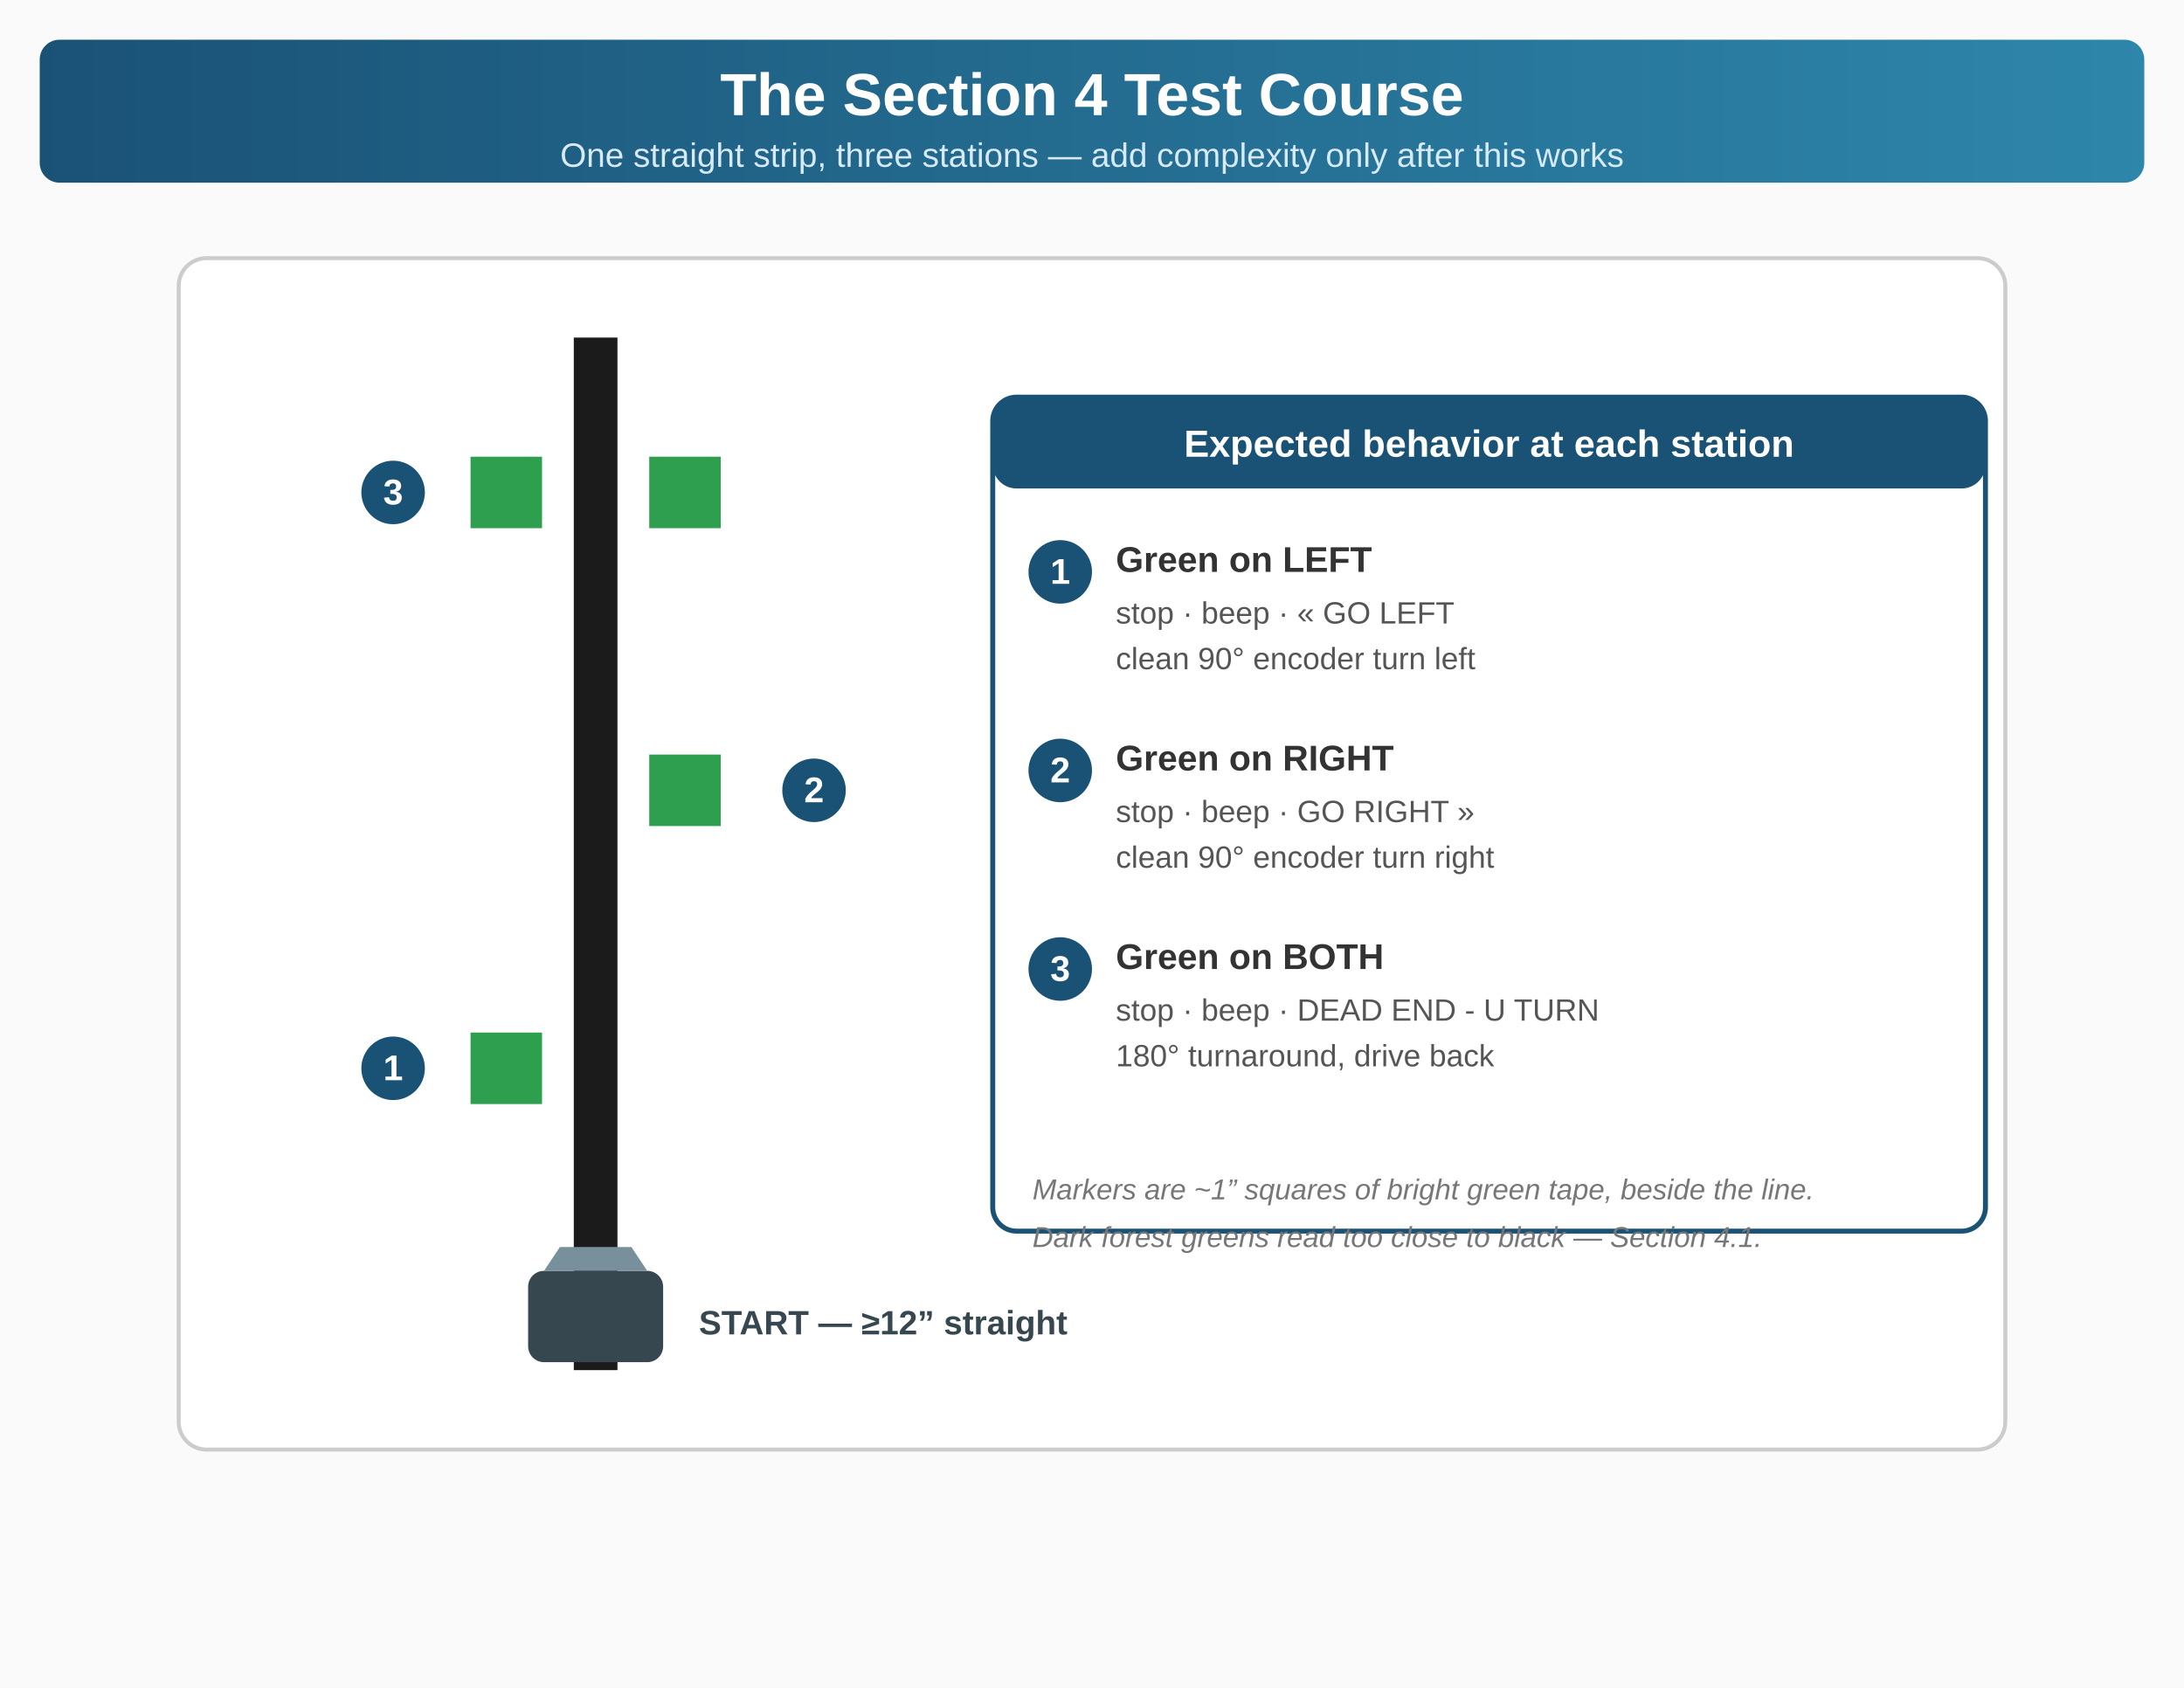
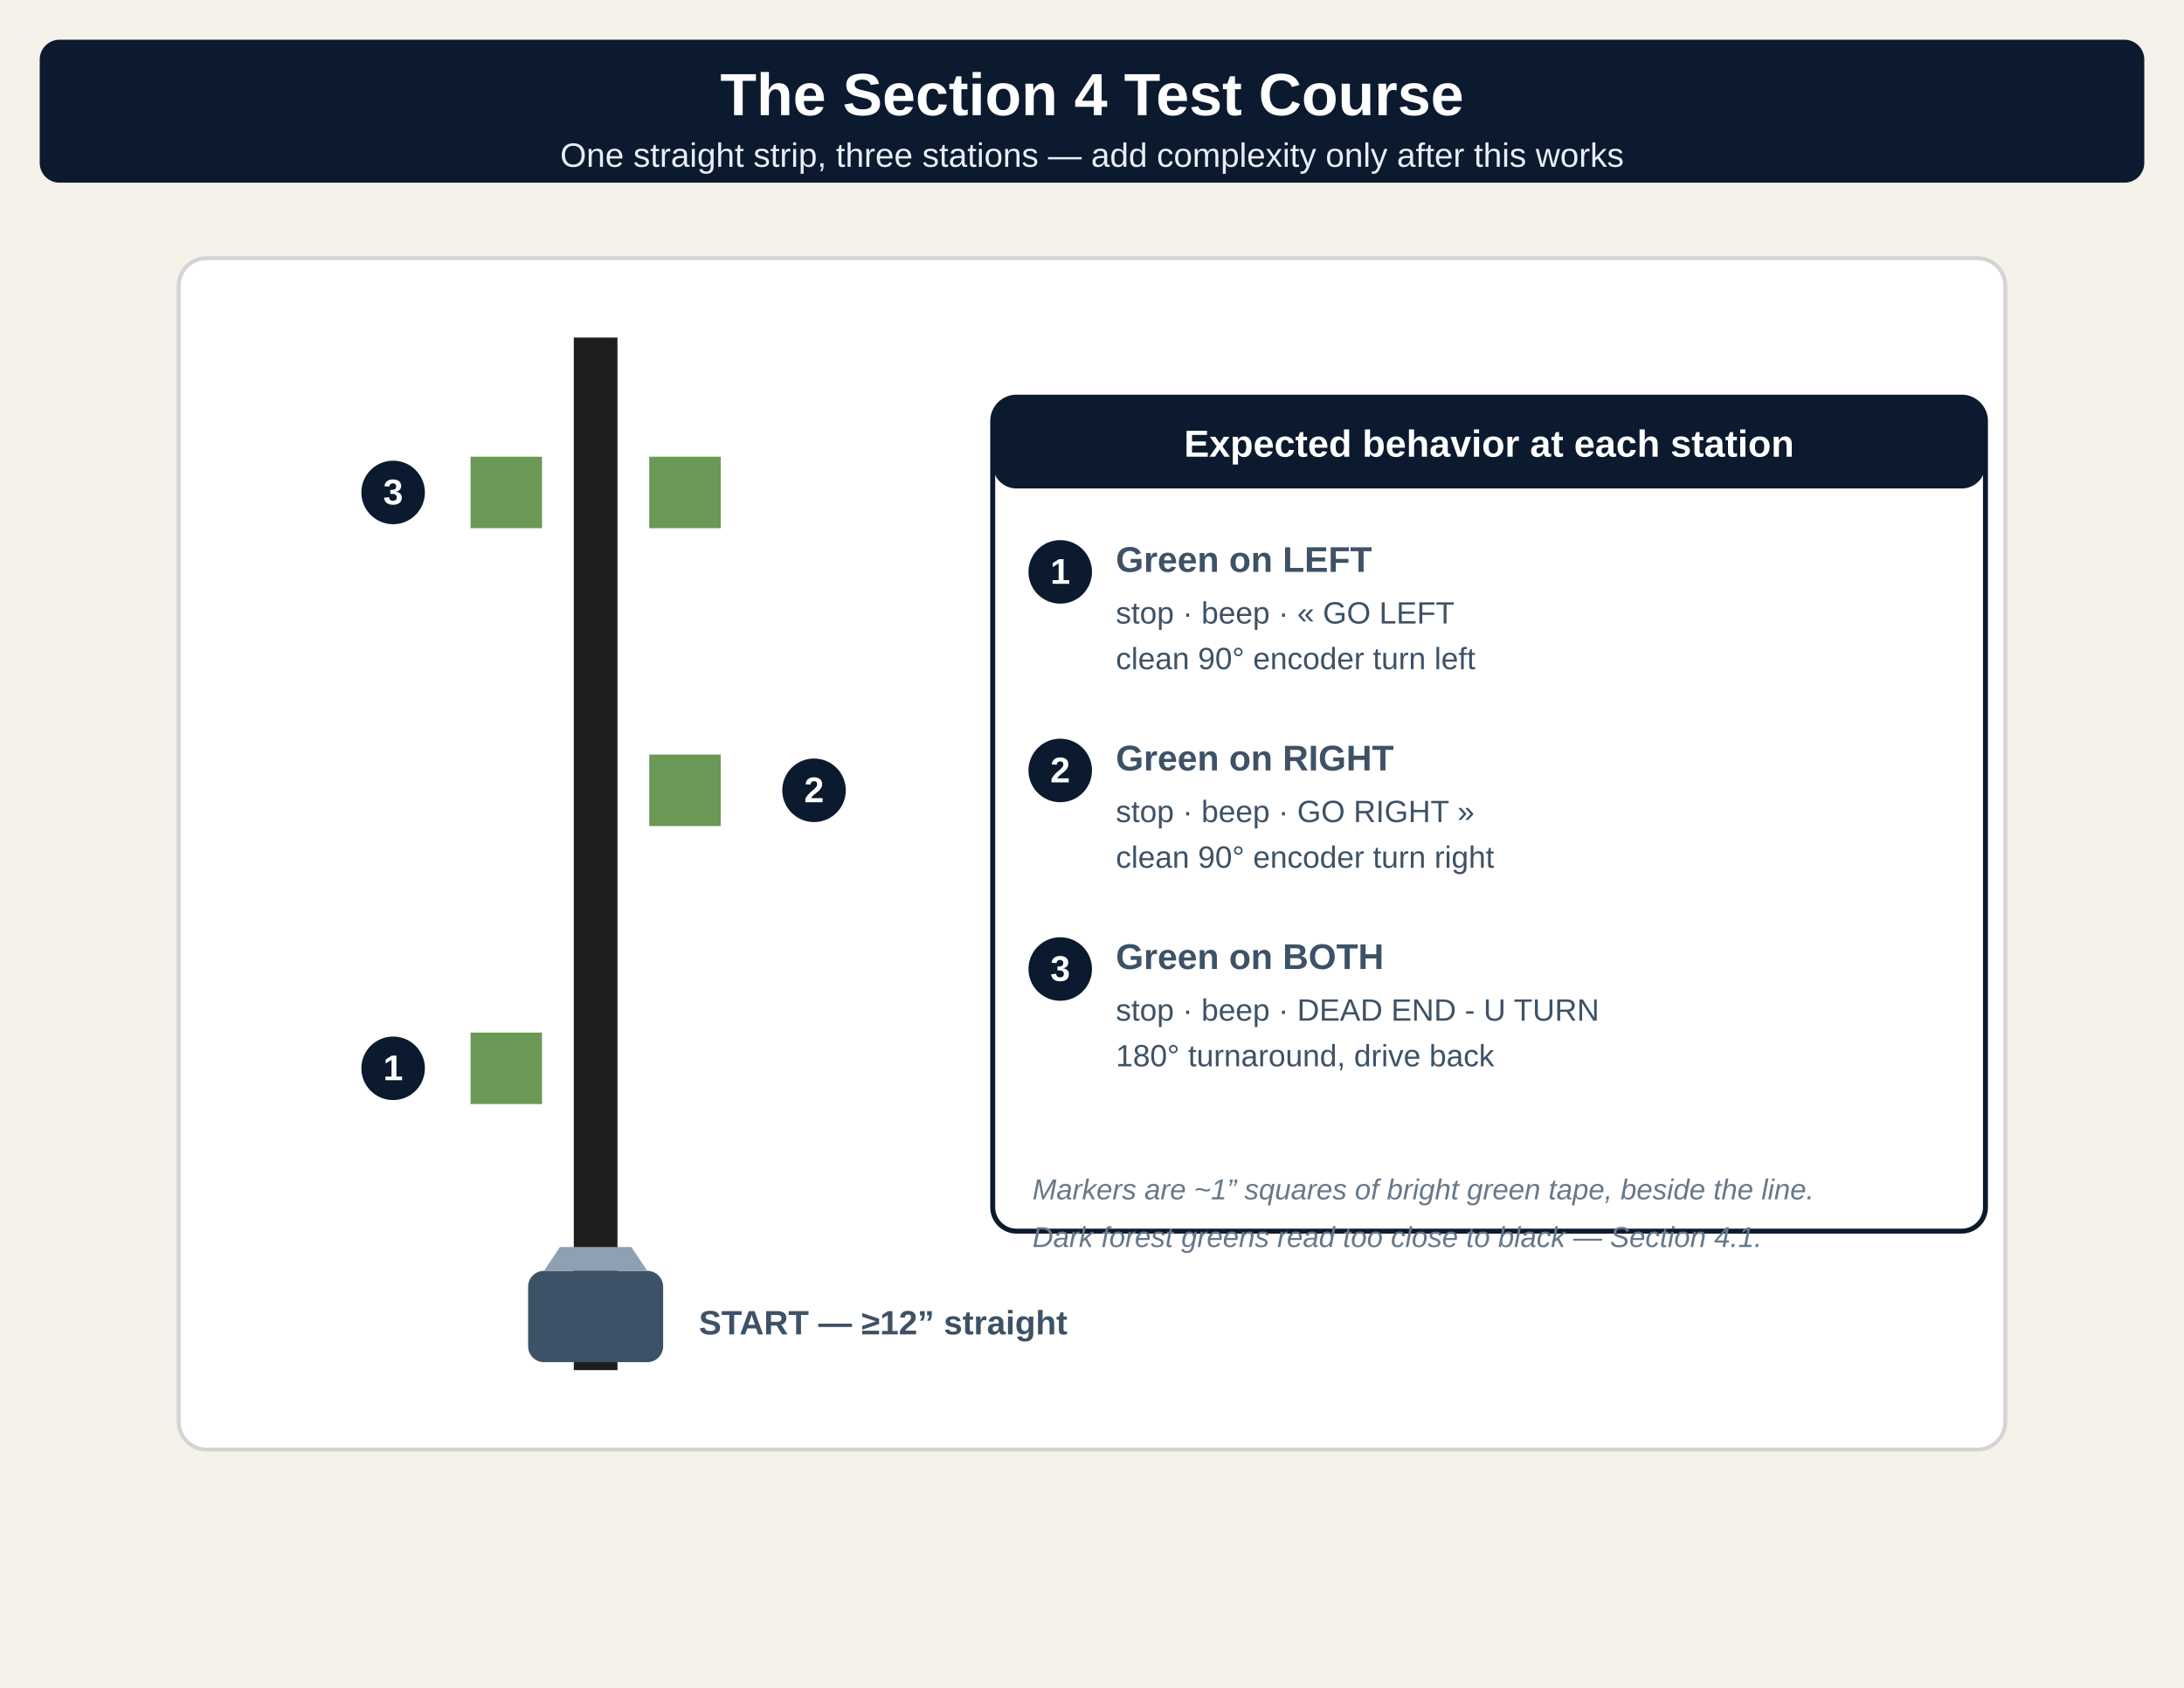
- <svg xmlns="http://www.w3.org/2000/svg" viewBox="0 0 1100 850" font-family="Segoe UI, Arial, sans-serif">
+ <svg xmlns="http://www.w3.org/2000/svg" viewBox="0 0 1100 850" font-family="Arial, Helvetica, sans-serif">
  <defs>
    <linearGradient id="band" x1="0" y1="0" x2="1" y2="0">
-       <stop offset="0" stop-color="#1a5276" />
-       <stop offset="1" stop-color="#2e86ab" />
+       <stop offset="0" stop-color="#0B1A2E" />
+       <stop offset="1" stop-color="#0B1A2E" />
    </linearGradient>
  </defs>
-   <rect x="0" y="0" width="1100" height="850" fill="#fafafa" />
+   <rect x="0" y="0" width="1100" height="850" fill="#F5F2E9" />
  <rect x="20" y="20" width="1060" height="72" rx="10" fill="url(#band)" />
  <text x="550" y="58" text-anchor="middle" fill="#ffffff" font-size="30" font-weight="bold">The Section 4 Test Course</text>
-   <text x="550" y="84" text-anchor="middle" fill="#d6eaf8" font-size="17">One straight strip, three stations — add complexity only after this works</text>
-   <rect x="90" y="130" width="920" height="600" rx="14" fill="#ffffff" stroke="#cccccc" stroke-width="2" />
-   <rect x="289" y="170" width="22" height="520" fill="#1b1b1b" />
-   <rect x="266" y="640" width="68" height="46" rx="8" fill="#37474f" />
-   <polygon points="274,640 326,640 318,628 282,628" fill="#78909c" />
-   <text x="352" y="672" font-size="17" font-weight="bold" fill="#37474f">START — ≥12” straight</text>
-   <rect x="237" y="520" width="36" height="36" fill="#2e9e4f" />
-   <rect x="327" y="380" width="36" height="36" fill="#2e9e4f" />
-   <rect x="237" y="230" width="36" height="36" fill="#2e9e4f" />
-   <rect x="327" y="230" width="36" height="36" fill="#2e9e4f" />
-   <circle cx="198" cy="538" r="16" fill="#1a5276" />
+   <text x="550" y="84" text-anchor="middle" fill="#E8EEF4" font-size="17">One straight strip, three stations — add complexity only after this works</text>
+   <rect x="90" y="130" width="920" height="600" rx="14" fill="#ffffff" stroke="#D4D4D4" stroke-width="2" />
+   <rect x="289" y="170" width="22" height="520" fill="#1E1E1E" />
+   <rect x="266" y="640" width="68" height="46" rx="8" fill="#3D5266" />
+   <polygon points="274,640 326,640 318,628 282,628" fill="#8EA0B2" />
+   <text x="352" y="672" font-size="17" font-weight="bold" fill="#3D5266">START — ≥12” straight</text>
+   <rect x="237" y="520" width="36" height="36" fill="#6A9955" />
+   <rect x="327" y="380" width="36" height="36" fill="#6A9955" />
+   <rect x="237" y="230" width="36" height="36" fill="#6A9955" />
+   <rect x="327" y="230" width="36" height="36" fill="#6A9955" />
+   <circle cx="198" cy="538" r="16" fill="#0B1A2E" />
  <text x="198" y="544" text-anchor="middle" fill="#ffffff" font-size="18" font-weight="bold">1</text>
-   <circle cx="410" cy="398" r="16" fill="#1a5276" />
+   <circle cx="410" cy="398" r="16" fill="#0B1A2E" />
  <text x="410" y="404" text-anchor="middle" fill="#ffffff" font-size="18" font-weight="bold">2</text>
-   <circle cx="198" cy="248" r="16" fill="#1a5276" />
+   <circle cx="198" cy="248" r="16" fill="#0B1A2E" />
  <text x="198" y="254" text-anchor="middle" fill="#ffffff" font-size="18" font-weight="bold">3</text>
-   <rect x="500" y="200" width="500" height="420" rx="12" fill="#ffffff" stroke="#1a5276" stroke-width="2.5" />
-   <rect x="500" y="200" width="500" height="46" rx="12" fill="#1a5276" />
+   <rect x="500" y="200" width="500" height="420" rx="12" fill="#ffffff" stroke="#0B1A2E" stroke-width="2.5" />
+   <rect x="500" y="200" width="500" height="46" rx="12" fill="#0B1A2E" />
  <text x="750.0" y="230" text-anchor="middle" fill="#ffffff" font-size="19" font-weight="bold">Expected behavior at each station</text>
-   <circle cx="534" cy="288" r="16" fill="#1a5276" />
+   <circle cx="534" cy="288" r="16" fill="#0B1A2E" />
  <text x="534" y="294" text-anchor="middle" fill="#ffffff" font-size="18" font-weight="bold">1</text>
-   <text x="562" y="288" font-size="18" font-weight="bold" fill="#333333">Green on LEFT</text>
-   <text x="562" y="314" font-size="15.5" fill="#555555">stop · beep · « GO LEFT</text>
-   <text x="562" y="337" font-size="15.5" fill="#555555">clean 90° encoder turn left</text>
-   <circle cx="534" cy="388" r="16" fill="#1a5276" />
+   <text x="562" y="288" font-size="18" font-weight="bold" fill="#3D5266">Green on LEFT</text>
+   <text x="562" y="314" font-size="15.5" fill="#3D5266">stop · beep · « GO LEFT</text>
+   <text x="562" y="337" font-size="15.5" fill="#3D5266">clean 90° encoder turn left</text>
+   <circle cx="534" cy="388" r="16" fill="#0B1A2E" />
  <text x="534" y="394" text-anchor="middle" fill="#ffffff" font-size="18" font-weight="bold">2</text>
-   <text x="562" y="388" font-size="18" font-weight="bold" fill="#333333">Green on RIGHT</text>
-   <text x="562" y="414" font-size="15.5" fill="#555555">stop · beep · GO RIGHT »</text>
-   <text x="562" y="437" font-size="15.5" fill="#555555">clean 90° encoder turn right</text>
-   <circle cx="534" cy="488" r="16" fill="#1a5276" />
+   <text x="562" y="388" font-size="18" font-weight="bold" fill="#3D5266">Green on RIGHT</text>
+   <text x="562" y="414" font-size="15.5" fill="#3D5266">stop · beep · GO RIGHT »</text>
+   <text x="562" y="437" font-size="15.5" fill="#3D5266">clean 90° encoder turn right</text>
+   <circle cx="534" cy="488" r="16" fill="#0B1A2E" />
  <text x="534" y="494" text-anchor="middle" fill="#ffffff" font-size="18" font-weight="bold">3</text>
-   <text x="562" y="488" font-size="18" font-weight="bold" fill="#333333">Green on BOTH</text>
-   <text x="562" y="514" font-size="15.5" fill="#555555">stop · beep · DEAD END - U TURN</text>
-   <text x="562" y="537" font-size="15.5" fill="#555555">180° turnaround, drive back</text>
-   <text x="520" y="604" font-size="14.5" fill="#777777" font-style="italic">Markers are ~1” squares of bright green tape, beside the line.</text>
-   <text x="520" y="628" font-size="14.5" fill="#777777" font-style="italic">Dark forest greens read too close to black — Section 4.1.</text>
+   <text x="562" y="488" font-size="18" font-weight="bold" fill="#3D5266">Green on BOTH</text>
+   <text x="562" y="514" font-size="15.5" fill="#3D5266">stop · beep · DEAD END - U TURN</text>
+   <text x="562" y="537" font-size="15.5" fill="#3D5266">180° turnaround, drive back</text>
+   <text x="520" y="604" font-size="14.5" fill="#66788A" font-style="italic">Markers are ~1” squares of bright green tape, beside the line.</text>
+   <text x="520" y="628" font-size="14.5" fill="#66788A" font-style="italic">Dark forest greens read too close to black — Section 4.1.</text>
</svg>
